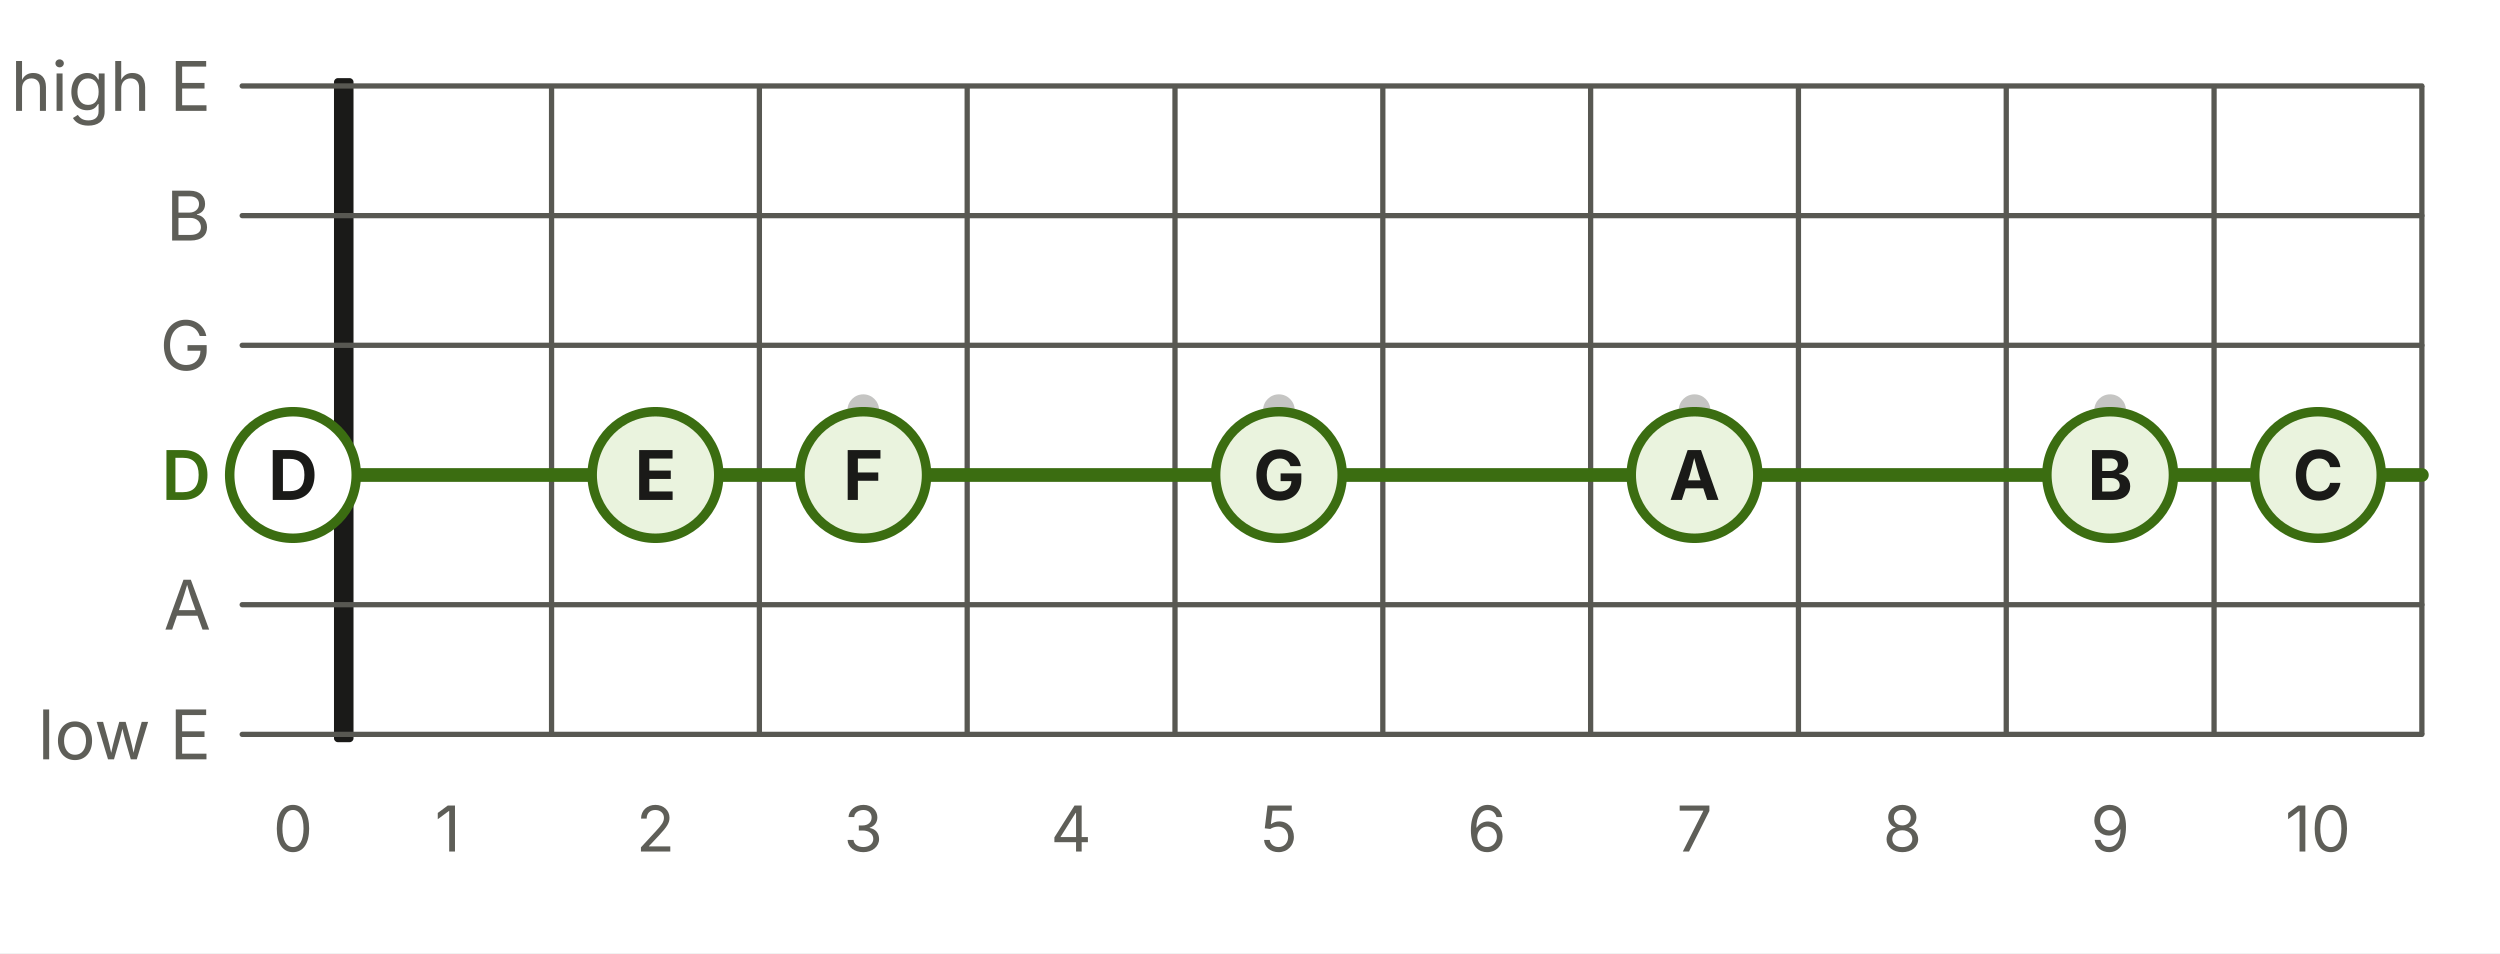
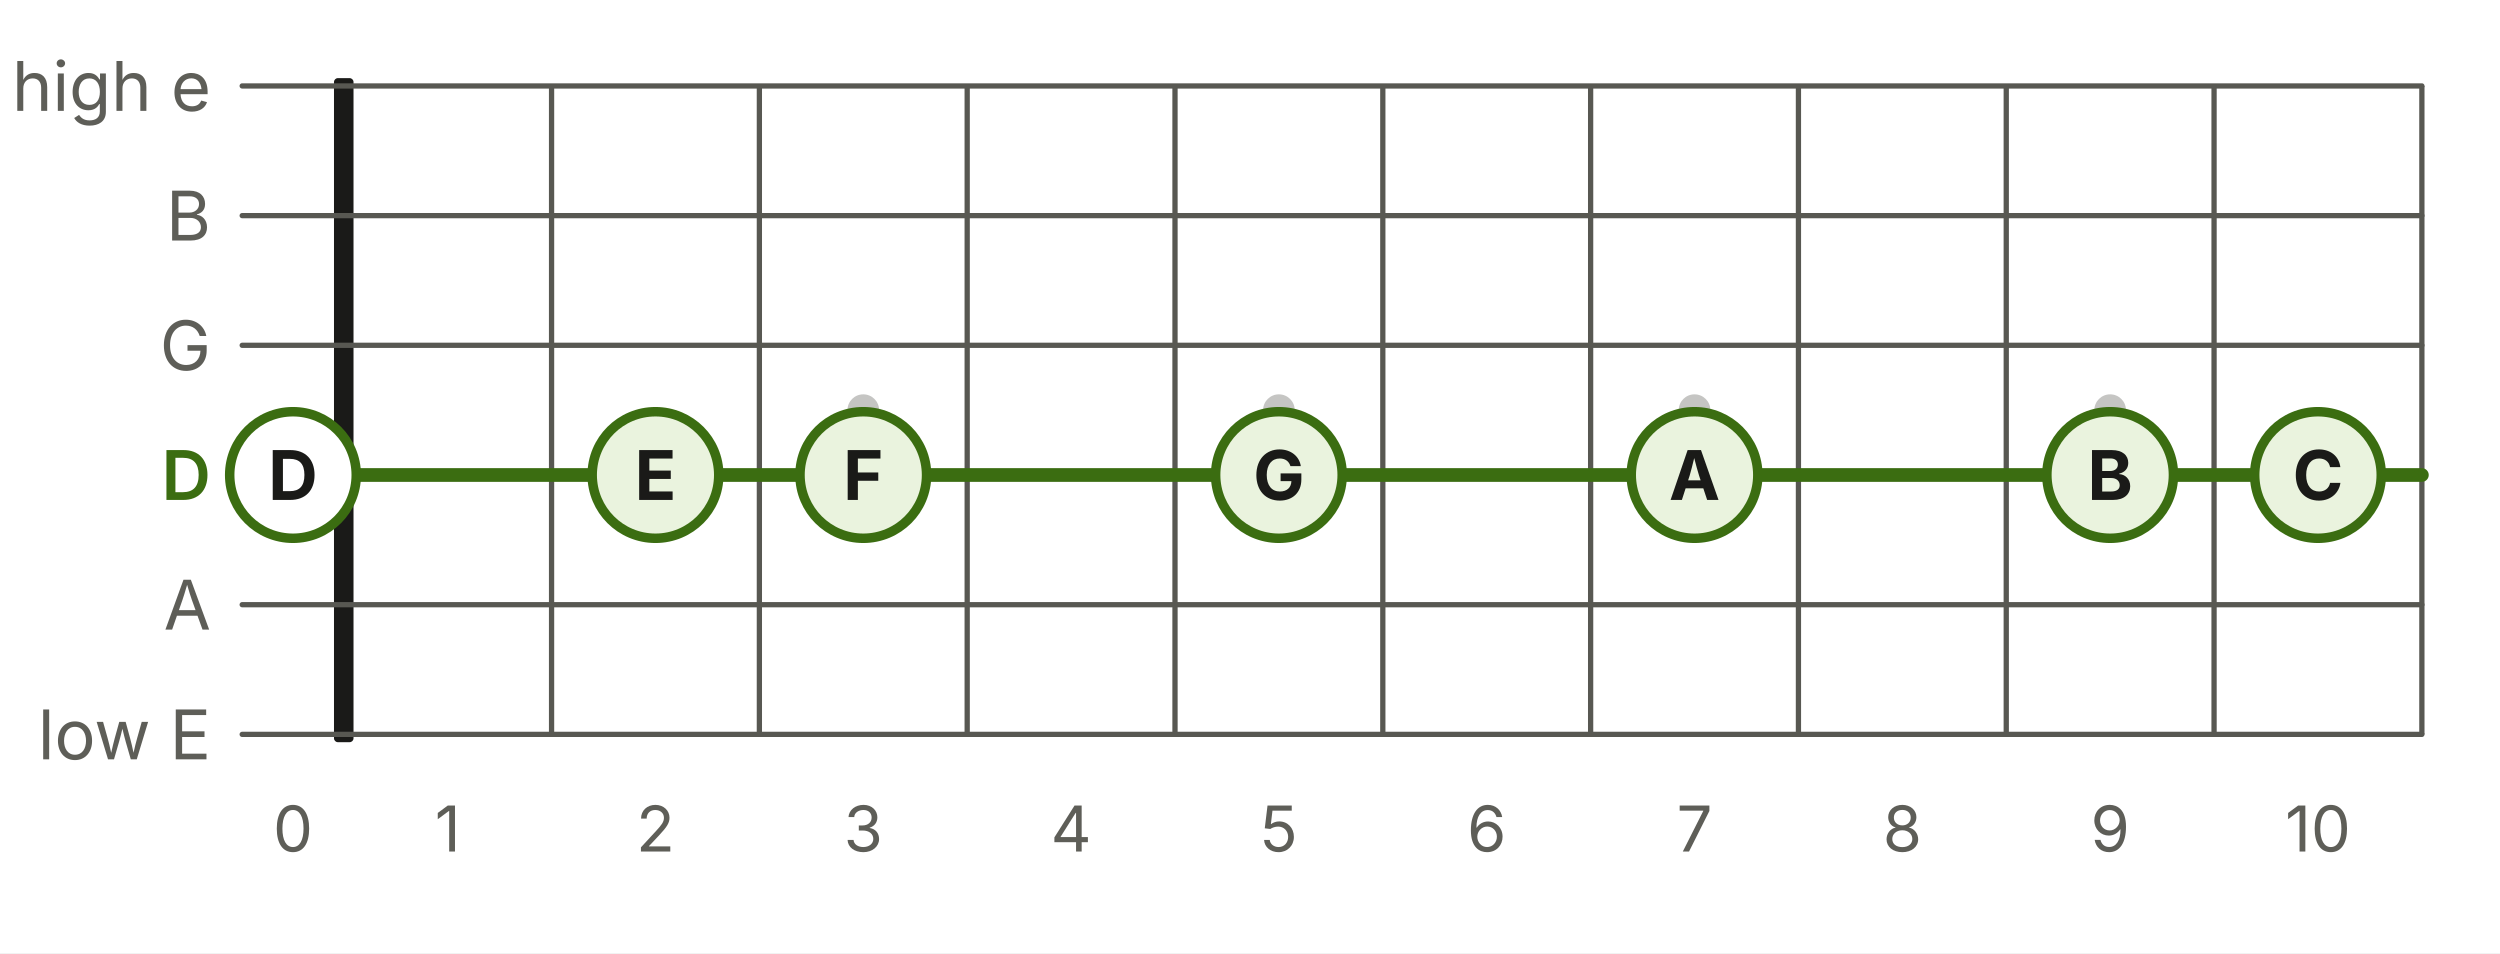
<svg xmlns="http://www.w3.org/2000/svg" width="2560" height="976" viewBox="0 0 640 244" font-family="Calibri,-apple-system,BlinkMacSystemFont,'Segoe UI',sans-serif">
  <rect width="640" height="244" fill="#ffffff" />
  <circle cx="221" cy="105" r="4.05" fill="#585852" opacity="0.35" />
  <circle cx="327.4" cy="105" r="4.05" fill="#585852" opacity="0.35" />
  <circle cx="433.8" cy="105" r="4.05" fill="#585852" opacity="0.35" />
  <circle cx="540.2" cy="105" r="4.05" fill="#585852" opacity="0.35" />
  <line x1="141.2" y1="22" x2="141.2" y2="188" stroke="#585852" stroke-width="1.35" />
  <line x1="194.4" y1="22" x2="194.4" y2="188" stroke="#585852" stroke-width="1.35" />
  <line x1="247.6" y1="22" x2="247.6" y2="188" stroke="#585852" stroke-width="1.35" />
  <line x1="300.8" y1="22" x2="300.8" y2="188" stroke="#585852" stroke-width="1.35" />
  <line x1="354" y1="22" x2="354" y2="188" stroke="#585852" stroke-width="1.35" />
  <line x1="407.2" y1="22" x2="407.2" y2="188" stroke="#585852" stroke-width="1.35" />
  <line x1="460.4" y1="22" x2="460.4" y2="188" stroke="#585852" stroke-width="1.35" />
  <line x1="513.6" y1="22" x2="513.6" y2="188" stroke="#585852" stroke-width="1.35" />
  <line x1="566.8" y1="22" x2="566.8" y2="188" stroke="#585852" stroke-width="1.35" />
  <line x1="620" y1="22" x2="620" y2="188" stroke="#585852" stroke-width="1.35" />
  <rect x="85.5" y="20" width="5" height="170" fill="#1a1a18" rx="1" />
  <line x1="62" y1="22" x2="620" y2="22" stroke="#585852" stroke-width="1.35" stroke-linecap="round" />
-   <text x="54" y="22" text-anchor="end" dominant-baseline="central" font-size="17.55" font-weight="400" fill="#5e5e58">high E</text>
+   <text x="54" y="22" text-anchor="end" dominant-baseline="central" font-size="17.55" font-weight="400" fill="#5e5e58">high e</text>
  <line x1="62" y1="55.2" x2="620" y2="55.2" stroke="#585852" stroke-width="1.35" stroke-linecap="round" />
  <text x="54" y="55.2" text-anchor="end" dominant-baseline="central" font-size="17.55" font-weight="400" fill="#5e5e58">B</text>
  <line x1="62" y1="88.4" x2="620" y2="88.4" stroke="#585852" stroke-width="1.35" stroke-linecap="round" />
  <text x="54" y="88.4" text-anchor="end" dominant-baseline="central" font-size="17.55" font-weight="400" fill="#5e5e58">G</text>
  <line x1="62" y1="121.6" x2="620" y2="121.6" stroke="#3b6d11" stroke-width="3.51" stroke-linecap="round" />
  <text x="54" y="121.6" text-anchor="end" dominant-baseline="central" font-size="17.55" font-weight="600" fill="#3b6d11">D</text>
  <line x1="62" y1="154.8" x2="620" y2="154.8" stroke="#585852" stroke-width="1.35" stroke-linecap="round" />
  <text x="54" y="154.8" text-anchor="end" dominant-baseline="central" font-size="17.55" font-weight="400" fill="#5e5e58">A</text>
  <line x1="62" y1="188" x2="620" y2="188" stroke="#585852" stroke-width="1.35" stroke-linecap="round" />
  <text x="54" y="188" text-anchor="end" dominant-baseline="central" font-size="17.55" font-weight="400" fill="#5e5e58">low E</text>
  <circle cx="75" cy="121.6" r="16.2" fill="#ffffff" stroke="#3b6d11" stroke-width="2.43" />
  <circle cx="167.8" cy="121.6" r="16.2" fill="#eaf3de" stroke="#3b6d11" stroke-width="2.43" />
  <circle cx="221" cy="121.6" r="16.2" fill="#eaf3de" stroke="#3b6d11" stroke-width="2.43" />
  <circle cx="327.4" cy="121.6" r="16.2" fill="#eaf3de" stroke="#3b6d11" stroke-width="2.43" />
  <circle cx="433.8" cy="121.6" r="16.2" fill="#eaf3de" stroke="#3b6d11" stroke-width="2.43" />
  <circle cx="540.2" cy="121.6" r="16.2" fill="#eaf3de" stroke="#3b6d11" stroke-width="2.43" />
  <circle cx="593.4" cy="121.6" r="16.2" fill="#eaf3de" stroke="#3b6d11" stroke-width="2.43" />
  <g font-size="17.55" font-weight="700" fill="#1a1a18" text-anchor="middle" dominant-baseline="central">
    <text x="75" y="121.6">D</text>
    <text x="167.8" y="121.6">E</text>
    <text x="221" y="121.6">F</text>
    <text x="327.4" y="121.6">G</text>
    <text x="433.8" y="121.6">A</text>
    <text x="540.2" y="121.6">B</text>
    <text x="593.4" y="121.6">C</text>
  </g>
  <g font-size="16.2" fill="#5e5e58" text-anchor="middle">
    <text x="75" y="218">0</text>
    <text x="114.6" y="218">1</text>
    <text x="167.8" y="218">2</text>
    <text x="221" y="218">3</text>
    <text x="274.2" y="218">4</text>
    <text x="327.4" y="218">5</text>
    <text x="380.6" y="218">6</text>
    <text x="433.8" y="218">7</text>
    <text x="487" y="218">8</text>
    <text x="540.2" y="218">9</text>
    <text x="593.4" y="218">10</text>
  </g>
</svg>
